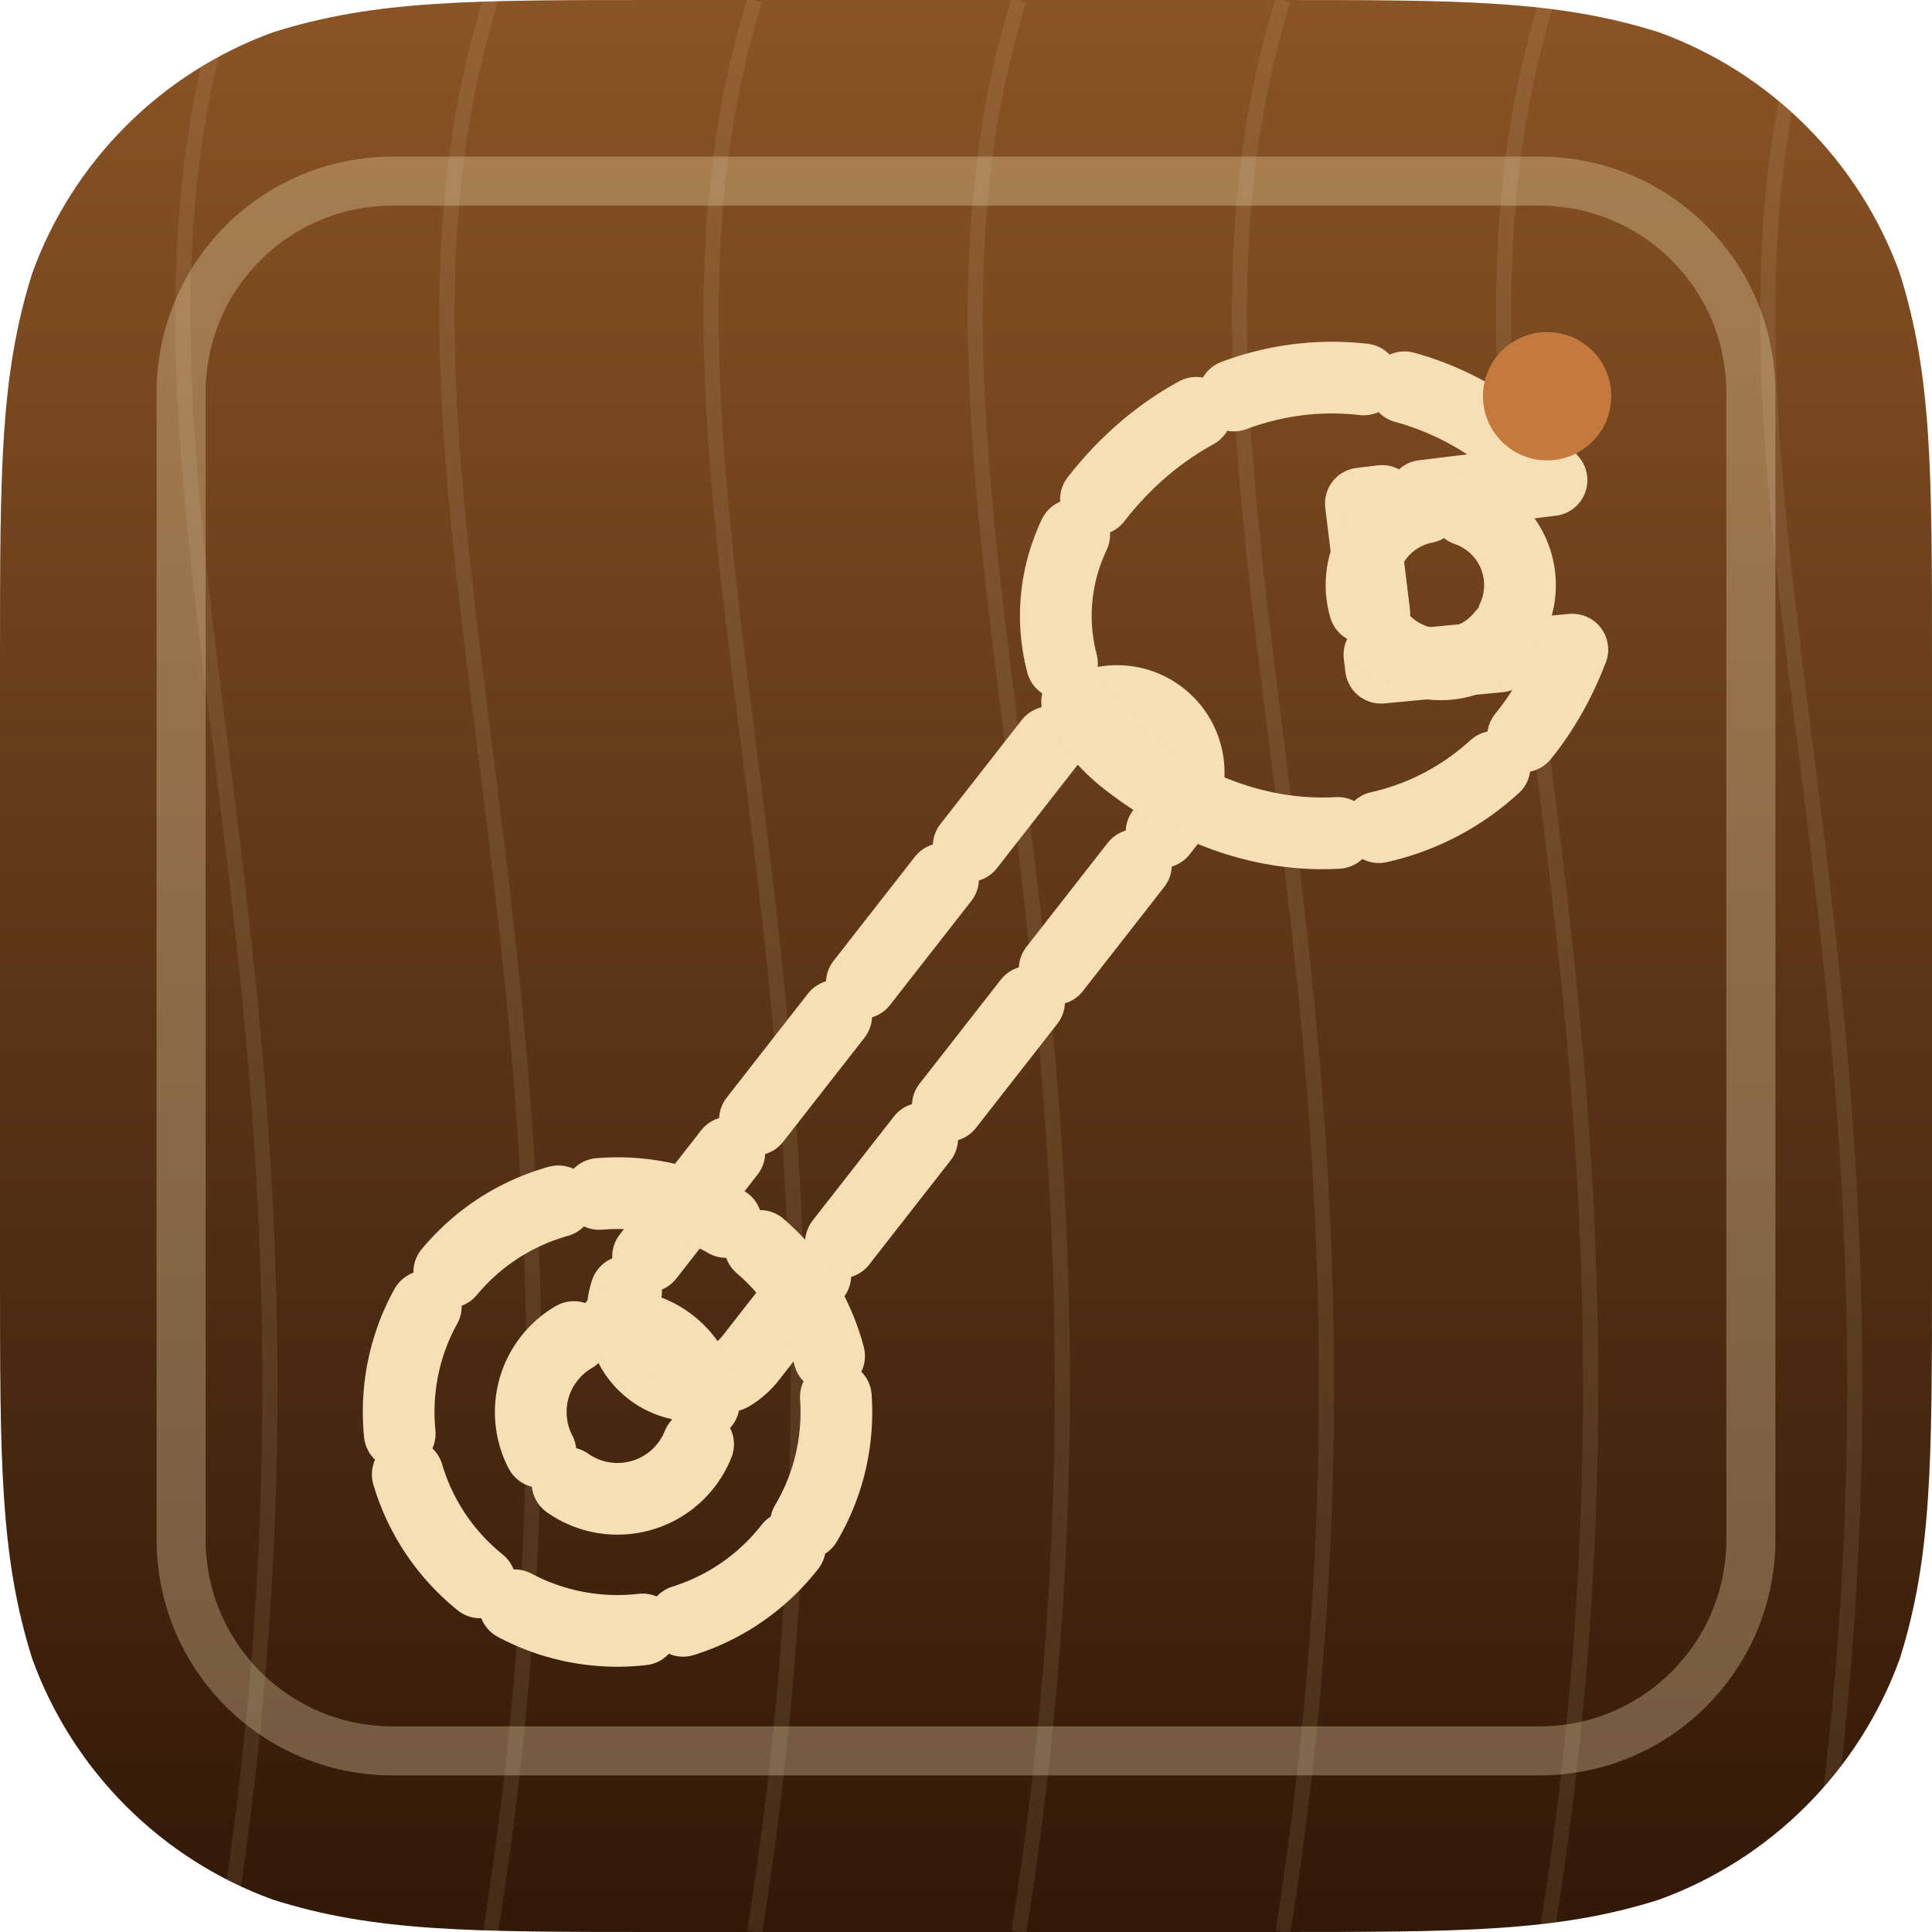
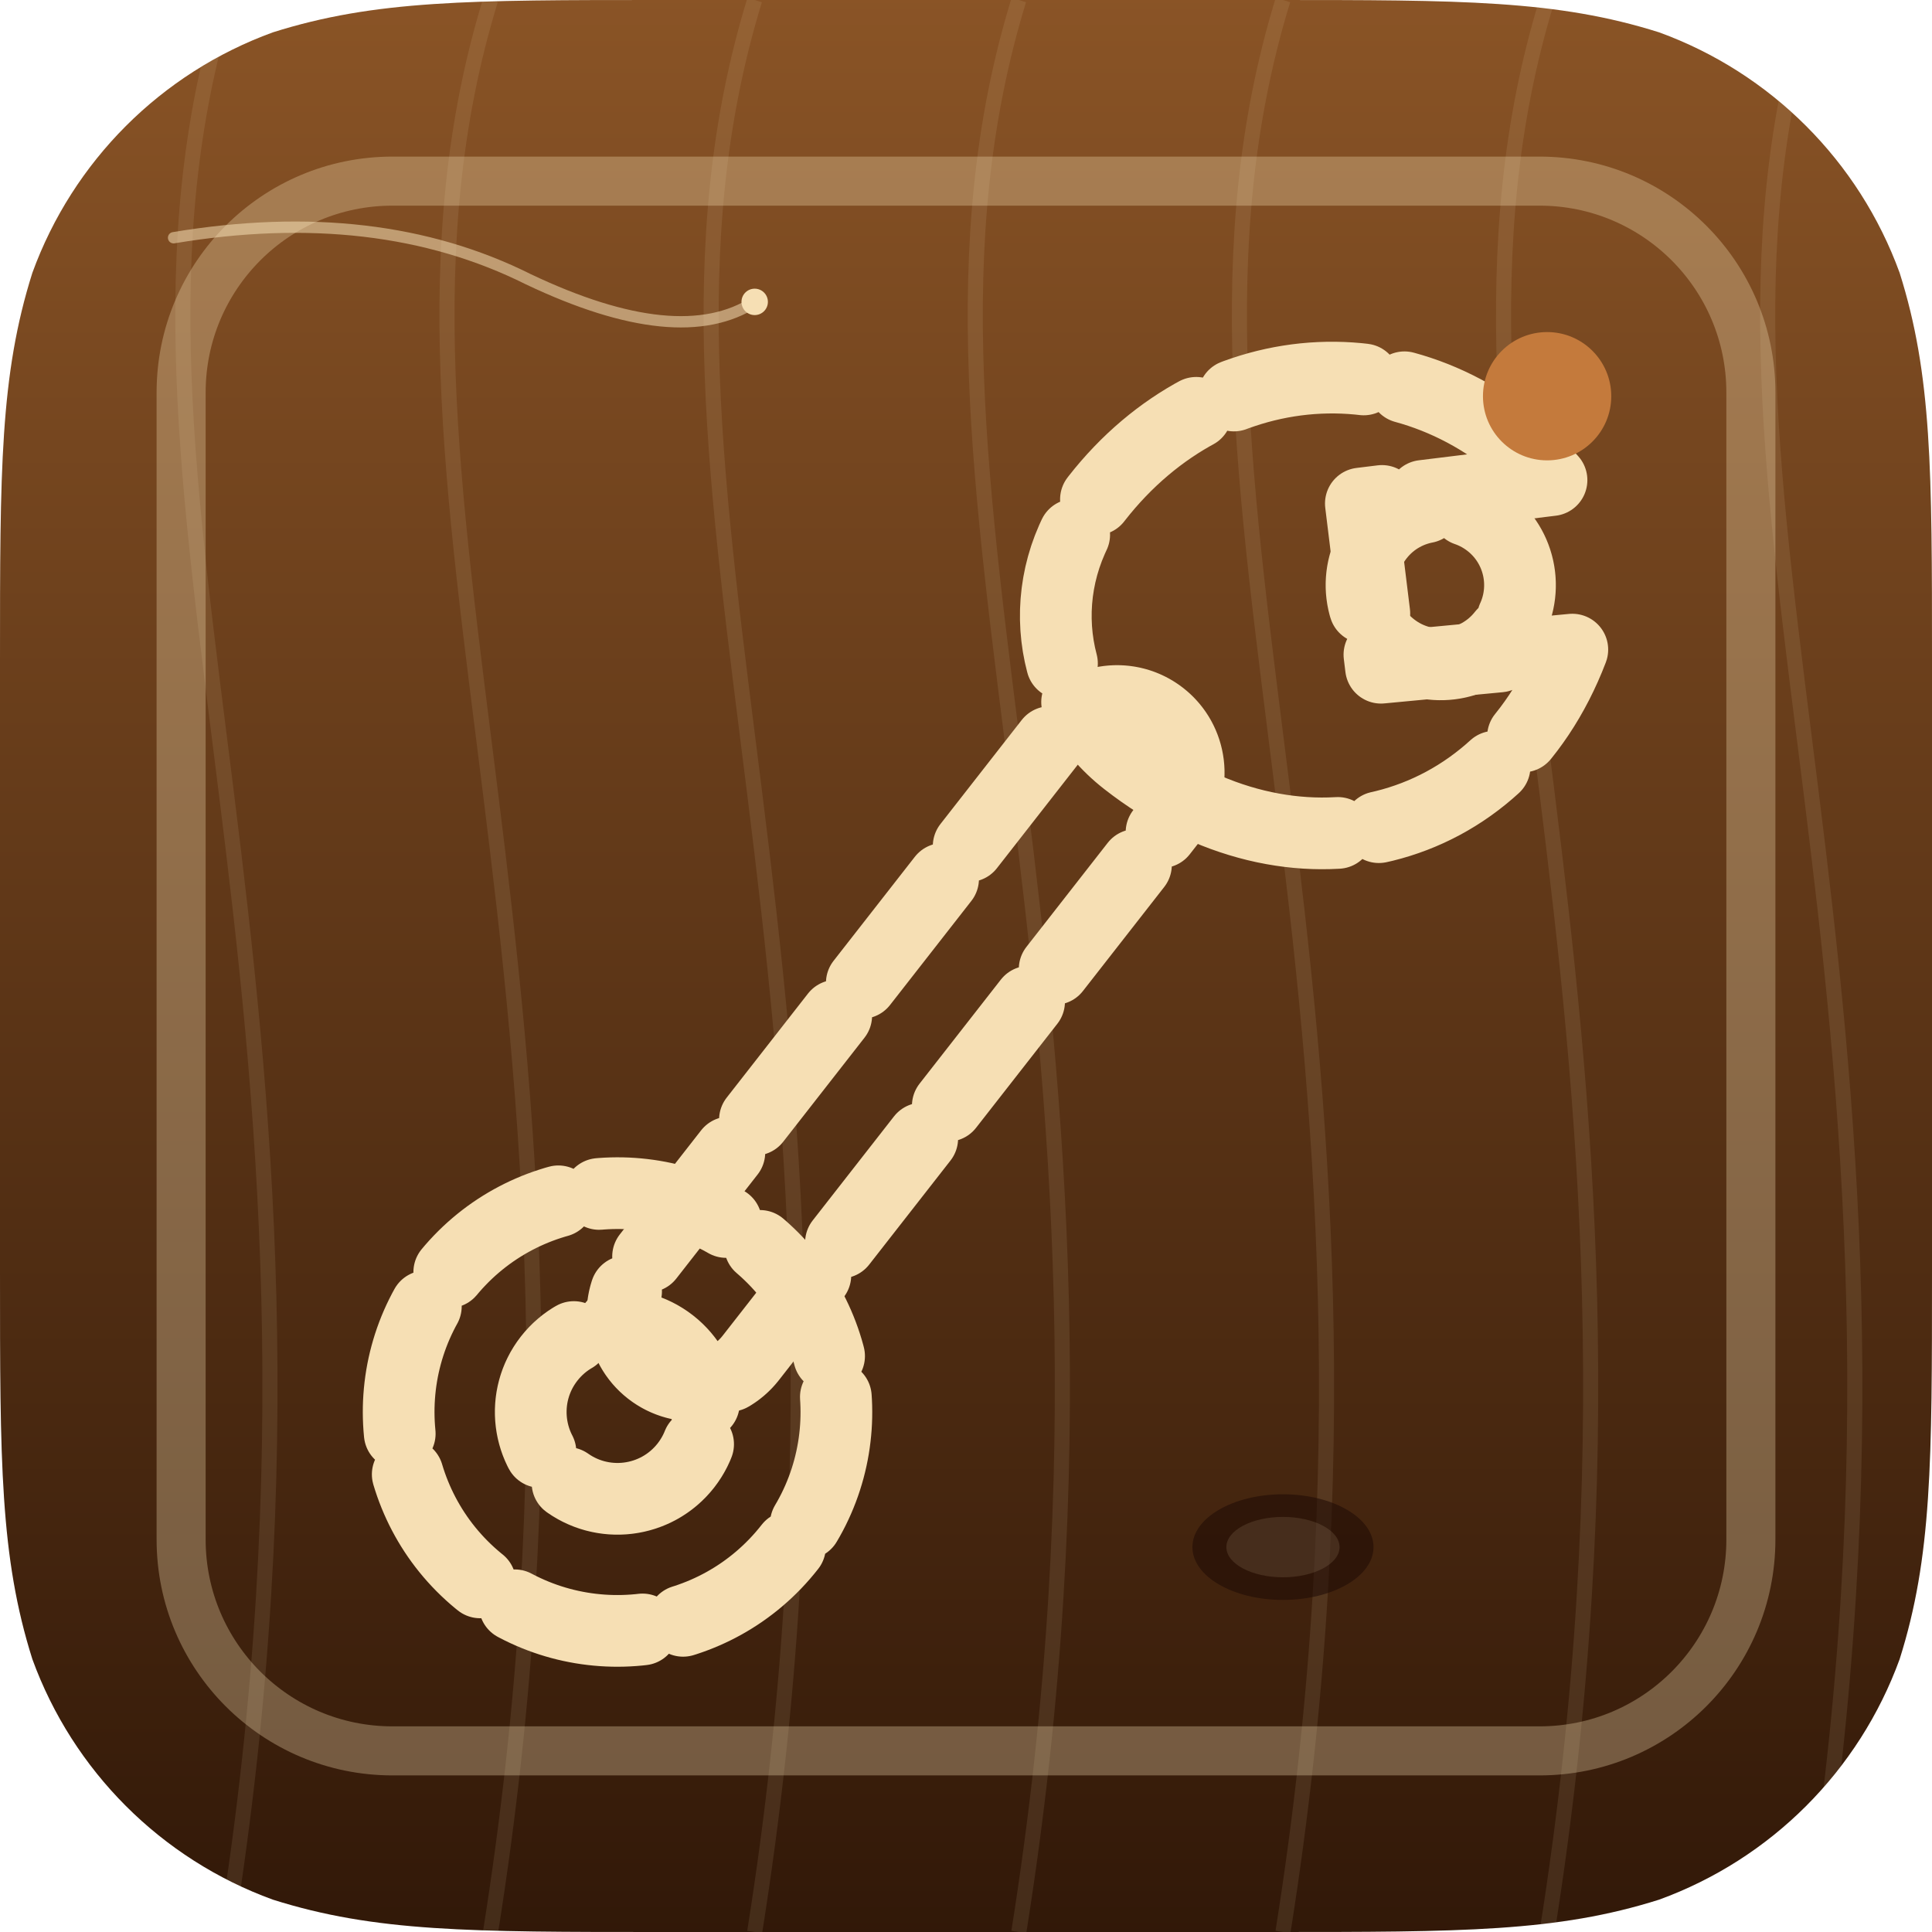
<svg xmlns="http://www.w3.org/2000/svg" viewBox="0 0 1024 1024" width="1024" height="1024" role="img" aria-label="Tiki Tools">
  <defs>
    <clipPath id="sq">
      <path d="M 350.06 0 L 673.94 0 C 774.74 0 825.13 0 879.39 17.15 L 879.39 17.15 C 938.62 38.71 985.29 85.38 1006.85 144.61 C 1024 198.87 1024 249.26 1024 350.06 L 1024 673.94 C 1024 774.74 1024 825.13 1006.85 879.39 L 1006.85 879.39 C 985.29 938.62 938.62 985.29 879.39 1006.85 C 825.13 1024 774.74 1024 673.94 1024 L 350.06 1024 C 249.26 1024 198.87 1024 144.61 1006.85 L 144.61 1006.85 C 85.38 985.29 38.71 938.62 17.15 879.39 C 0 825.13 0 774.74 0 673.94 L 0 350.06 C 0 249.26 0 198.87 17.15 144.61 L 17.15 144.61 C 38.71 85.38 85.38 38.71 144.61 17.15 C 198.87 0 249.26 0 350.06 0 Z" />
    </clipPath>
    <linearGradient id="bgtikitools" x1="0" y1="0" x2="0" y2="1">
      <stop offset="0" stop-color="#8a5426" />
      <stop offset="1" stop-color="#311808" />
    </linearGradient>
  </defs>
  <g clip-path="url(#sq)">
    <rect width="1024" height="1024" fill="url(#bgtikitools)" />
    <path d="M120 0 C40 260 200 520 120 1024" stroke="#f6dfb4" stroke-width="8" opacity=".10" fill="none" />
    <path d="M260 0 C180 260 340 520 260 1024" stroke="#f6dfb4" stroke-width="8" opacity=".10" fill="none" />
    <path d="M400 0 C320 260 480 520 400 1024" stroke="#f6dfb4" stroke-width="8" opacity=".10" fill="none" />
    <path d="M540 0 C460 260 620 520 540 1024" stroke="#f6dfb4" stroke-width="8" opacity=".10" fill="none" />
    <path d="M680 0 C600 260 760 520 680 1024" stroke="#f6dfb4" stroke-width="8" opacity=".10" fill="none" />
    <path d="M820 0 C740 260 900 520 820 1024" stroke="#f6dfb4" stroke-width="8" opacity=".10" fill="none" />
    <path d="M960 0 C880 260 1040 520 960 1024" stroke="#f6dfb4" stroke-width="8" opacity=".10" fill="none" />
    <rect x="96" y="96" width="832" height="832" rx="112" fill="none" stroke="#f6dfb4" stroke-width="26" opacity=".32" />
    <g>
      <g fill="none" stroke="#f6dfb4" stroke-width="38" stroke-linecap="round" stroke-linejoin="round" stroke-dasharray="70 22">
        <g transform="rotate(38 512 512)">
          <rect x="474" y="344" width="76" height="440" rx="38" fill="none" />
          <circle cx="512" cy="812" r="116" fill="none" />
          <circle cx="512" cy="812" r="46" fill="none" />
          <path d="M 414 274 C 414 172 496 100 598 118 L 526 190 L 588 252 L 662 182 C 694 286 624 374 512 374 C 458 374 414 330 414 274 Z" fill="none" />
          <circle cx="586" cy="198" r="42" fill="none" />
        </g>
      </g>
      <circle cx="820" cy="210" r="34" fill="#c47a3c" />
    </g>
+     <ellipse cx="680" cy="820" rx="48" ry="28" fill="#1d0904" opacity=".55" />
+     <ellipse cx="680" cy="820" rx="30" ry="16" fill="#f6dfb4" opacity=".12" />
+     <path d="M 92 126 Q 200 108 280 148 Q 360 186 400 160" stroke="#f6dfb4" stroke-width="6" fill="none" opacity=".55" stroke-linecap="round" />
+     <circle cx="400" cy="160" r="7" fill="#f6dfb4" />
  </g>
</svg>
